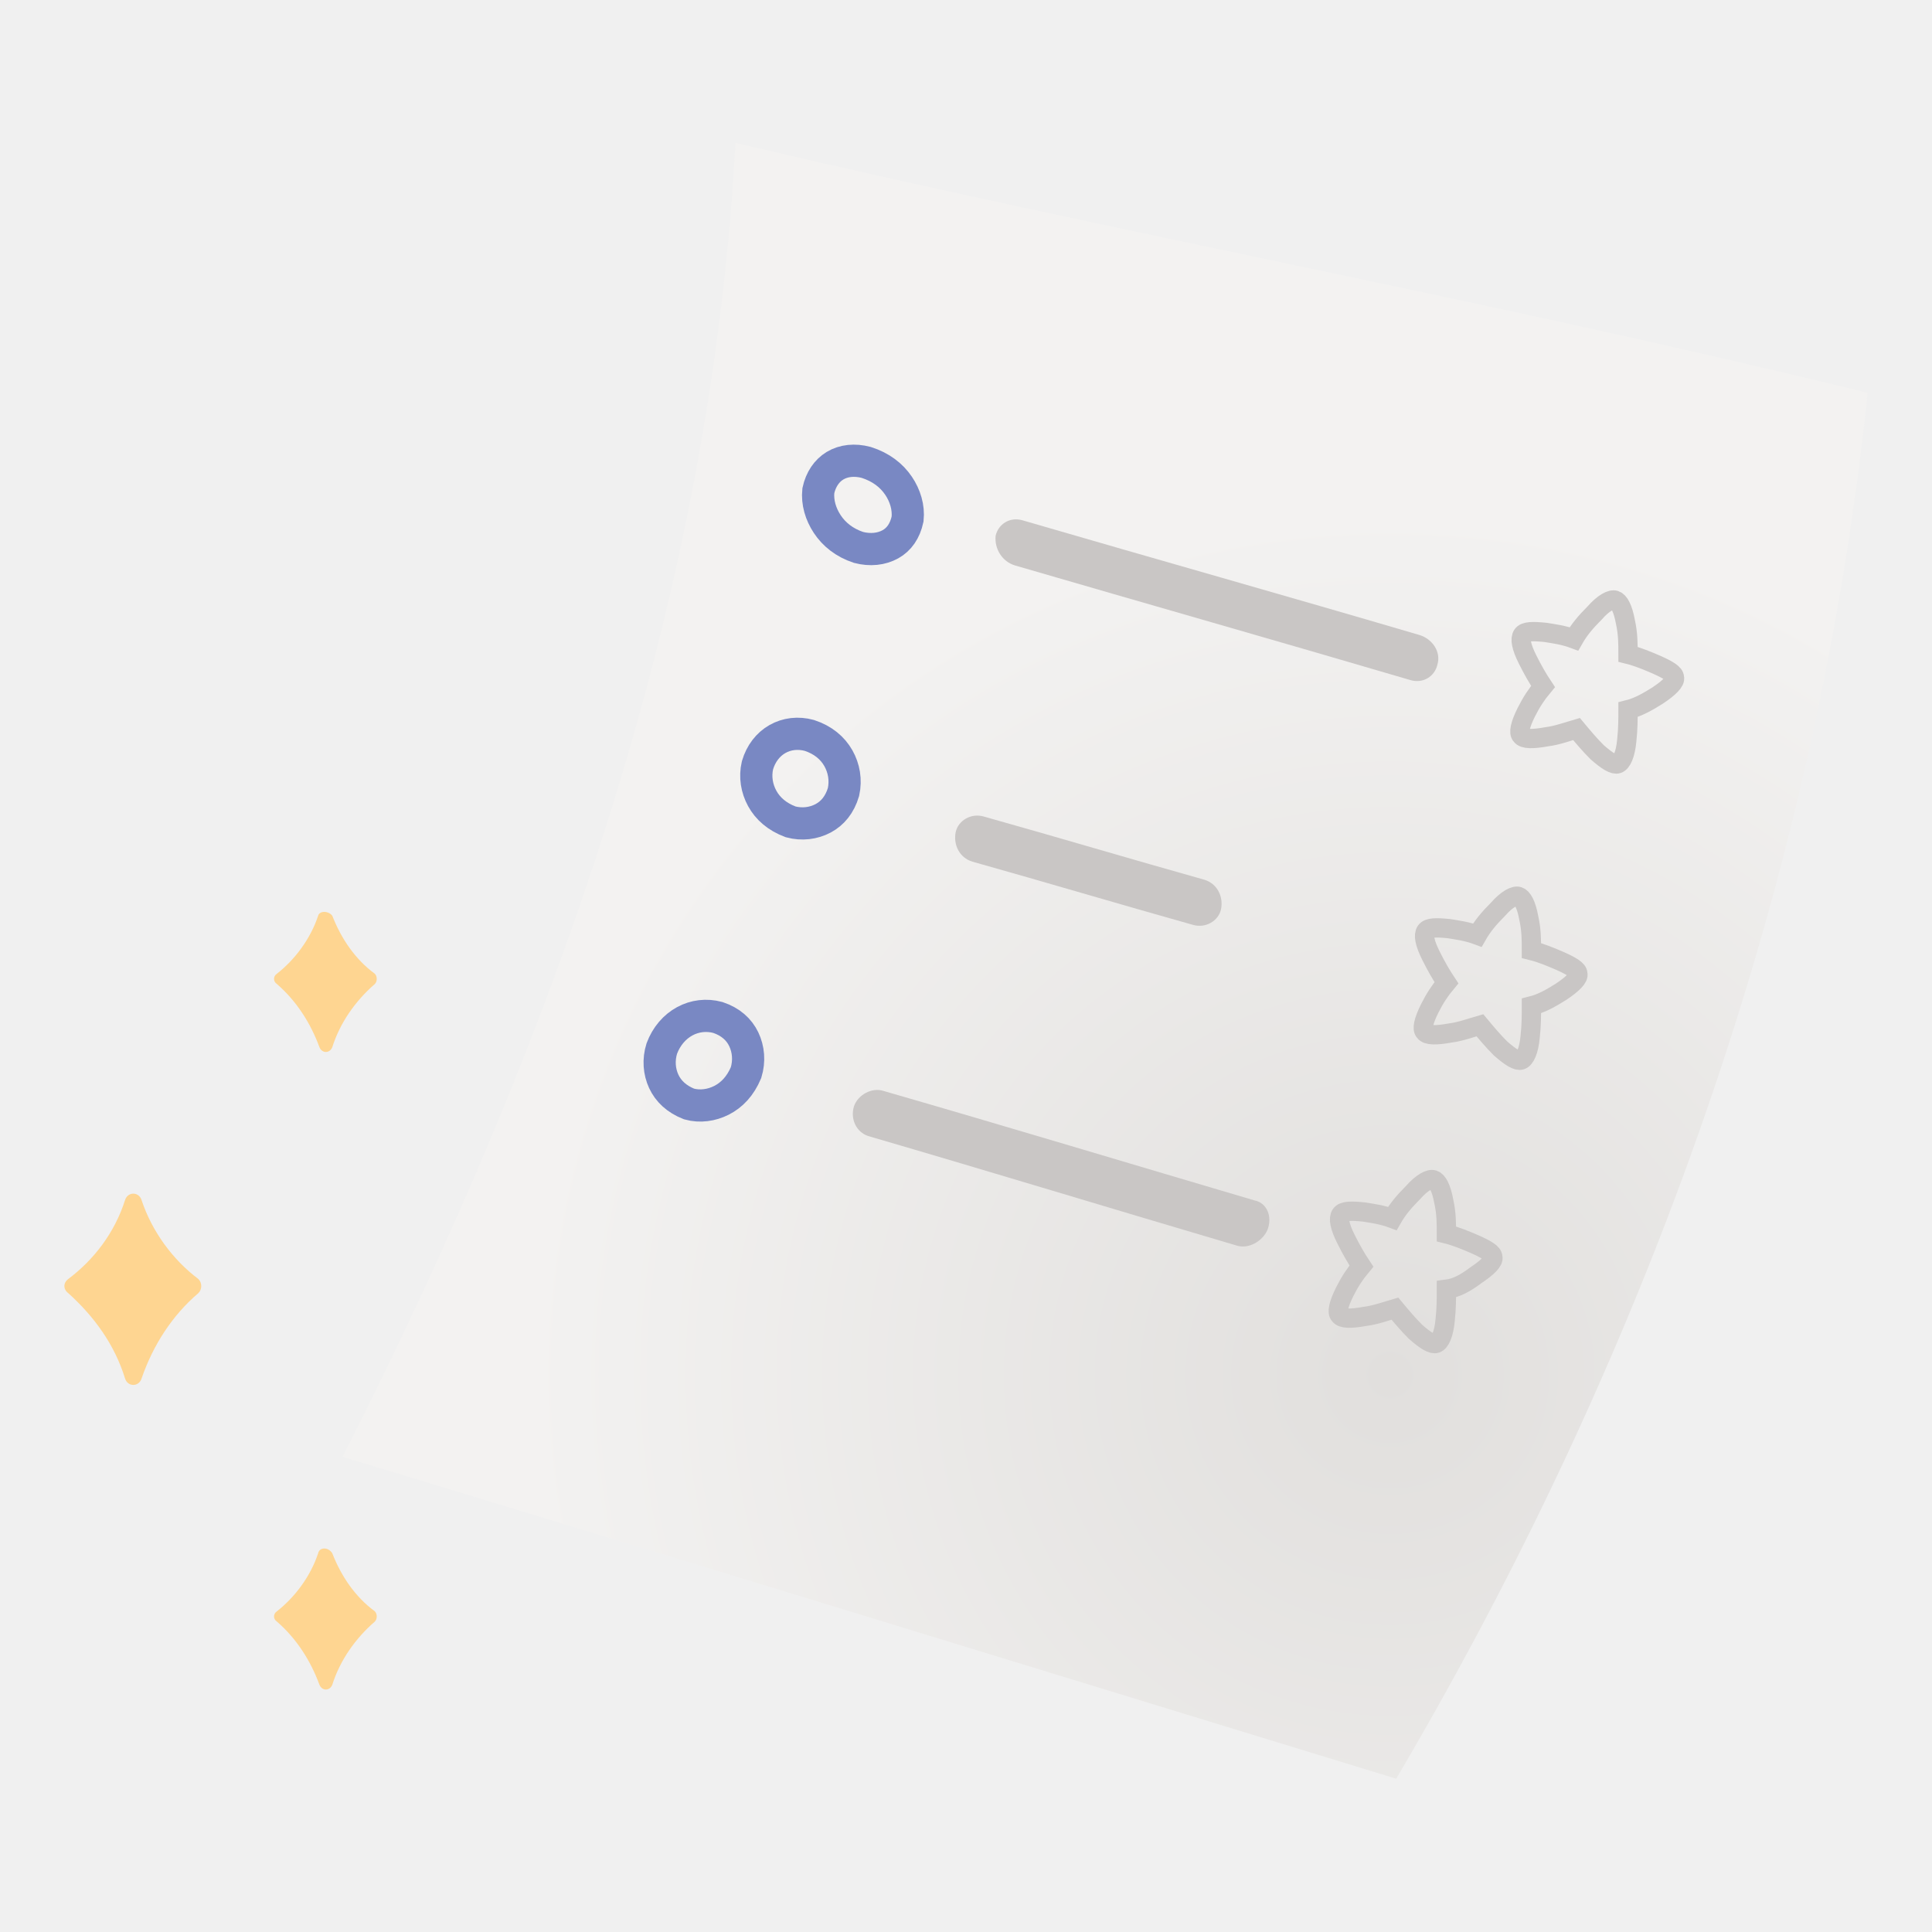
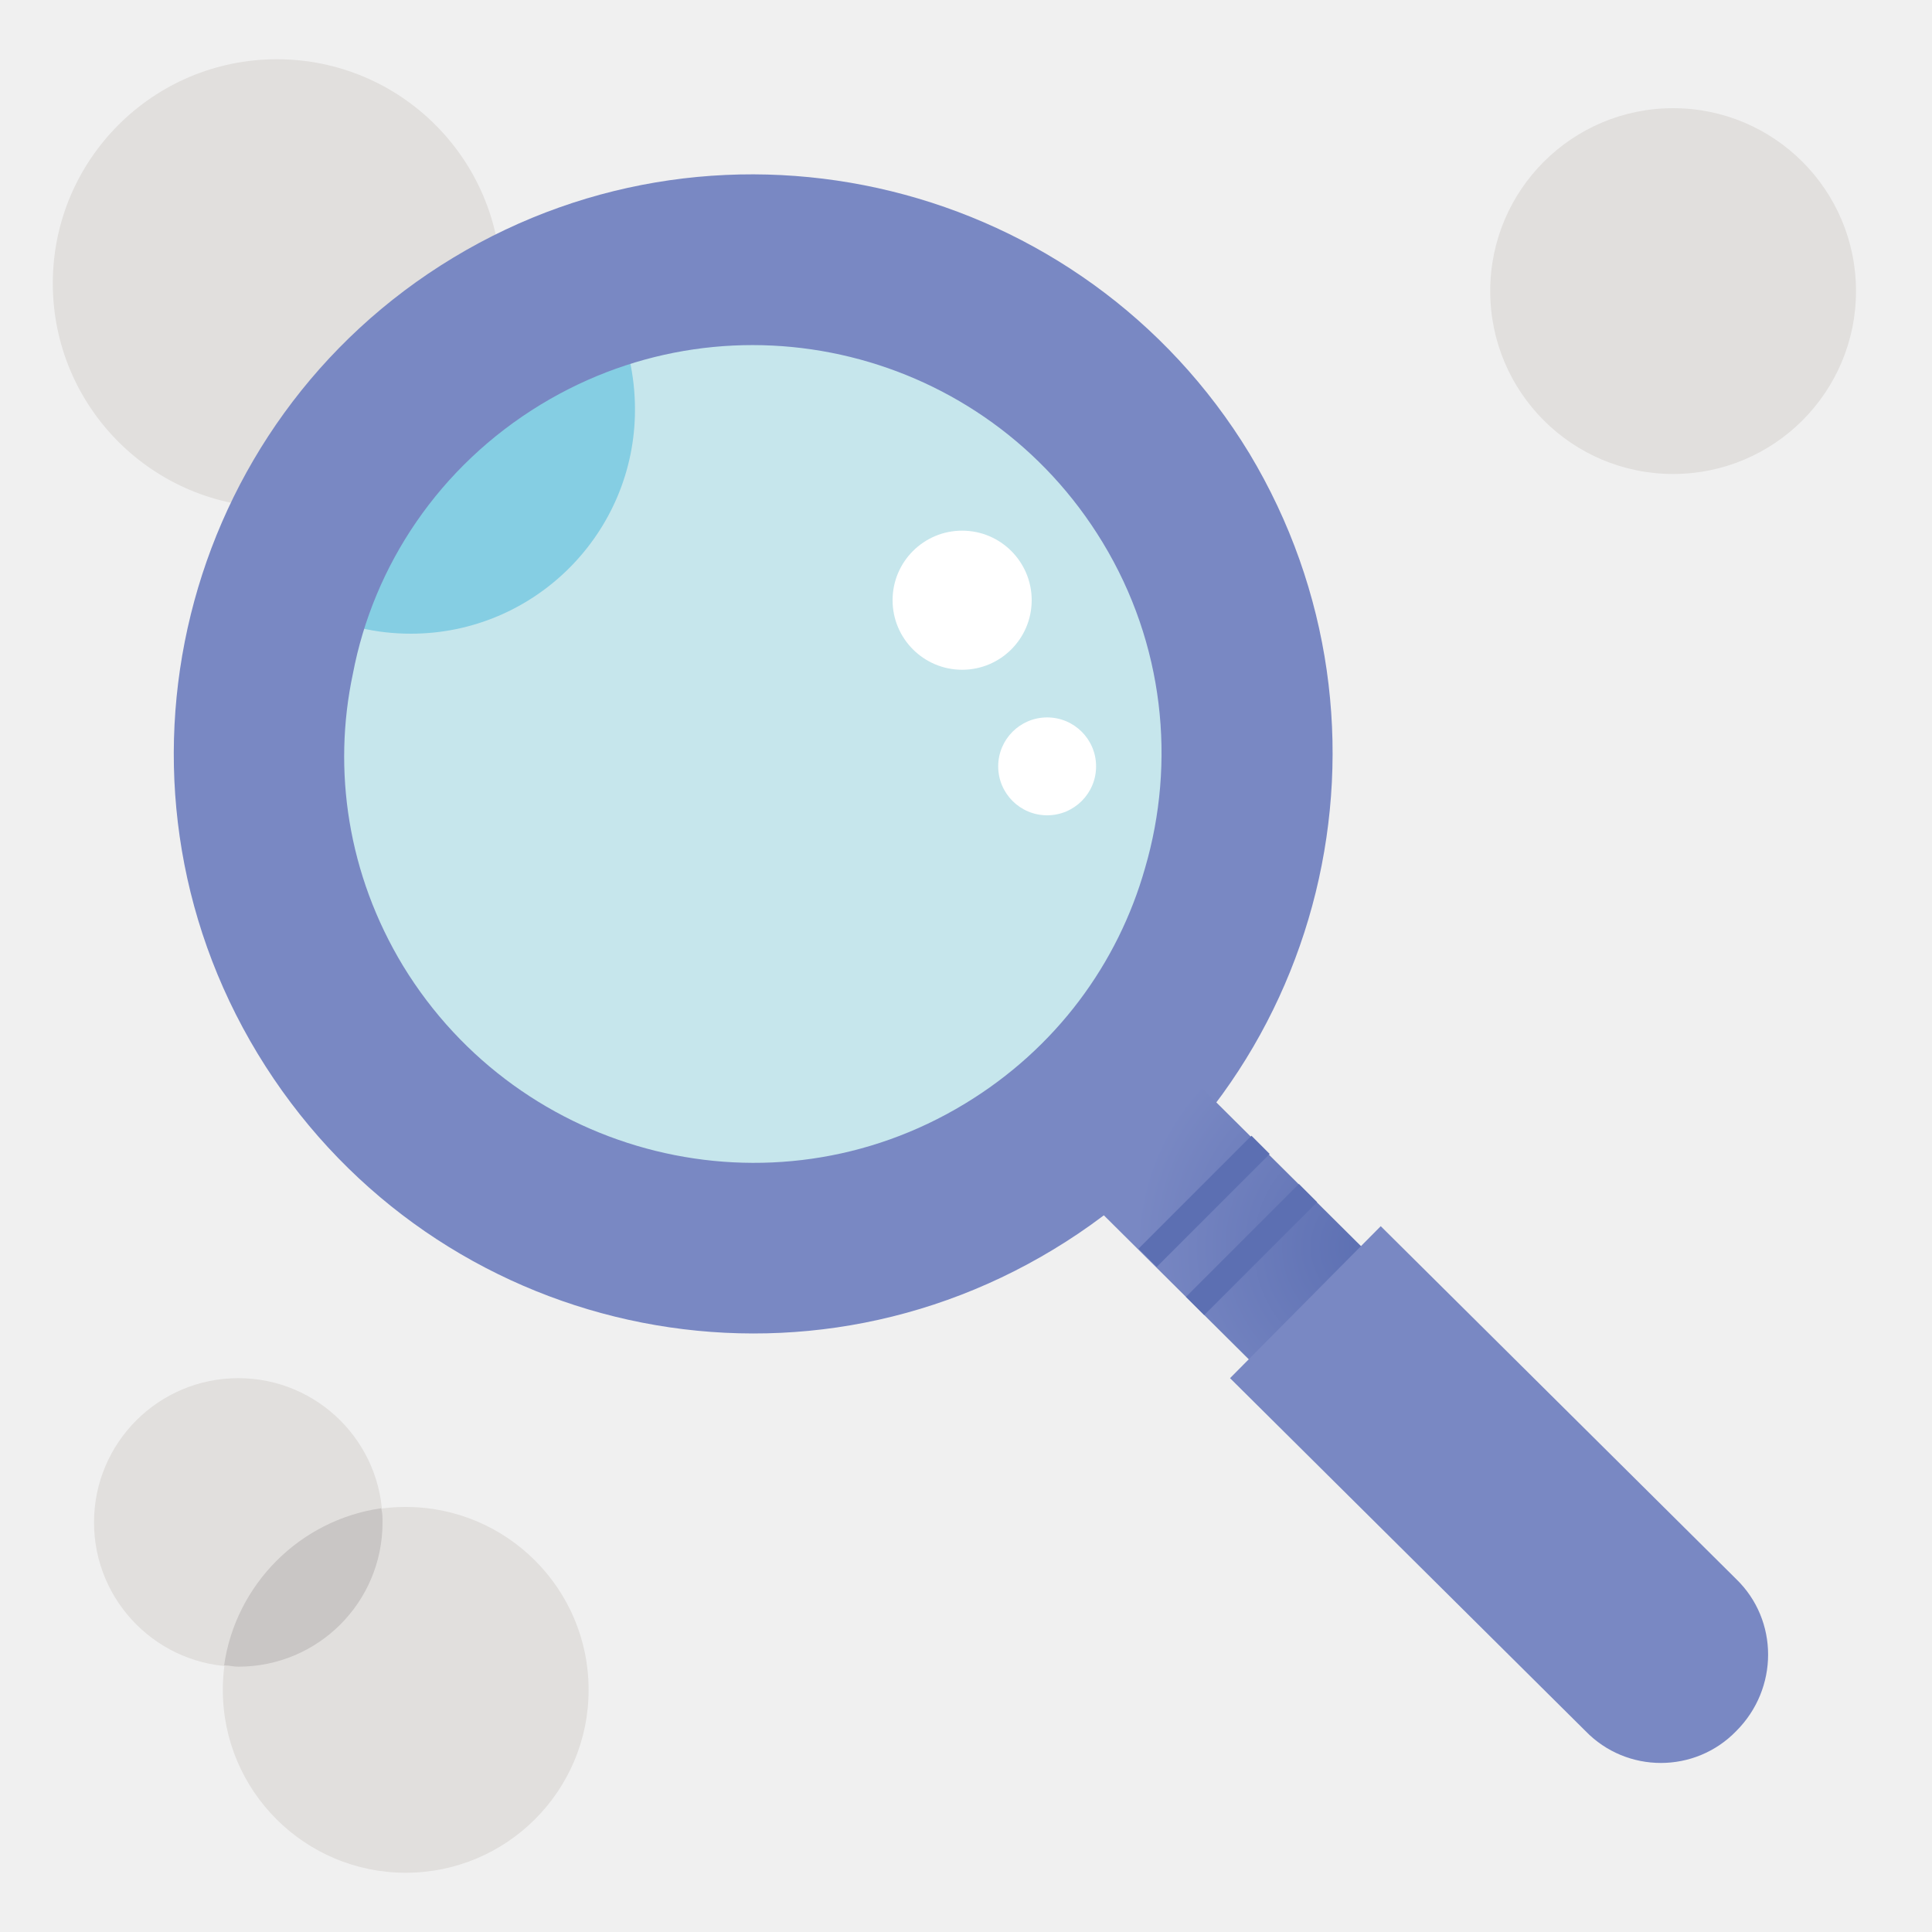
<svg xmlns="http://www.w3.org/2000/svg" viewBox="0 0 150 150" version="1.1">
  <defs>
-     <radialGradient cx="68.573%" cy="75.157%" fx="68.573%" fy="75.157%" r="56.269%" gradientTransform="translate(0.685732,0.751567),scale(1,0.932283),translate(-0.685732,-0.751567)" id="radialGradient-1">
-       <stop stop-color="#E1DFDD" offset="0%" />
-       <stop stop-color="#F3F2F1" offset="100%" />
+     <radialGradient cx="69.874%" cy="46.072%" fx="69.874%" fy="46.072%" r="49.657%" gradientTransform="translate(0.698743,0.460717),scale(0.997506,1),translate(-0.698743,-0.460717)" id="radialGradient-1">
+       <stop stop-color="#5C6FB2" offset="0%" />
+       <stop stop-color="#7988C3" offset="92.35%" />
    </radialGradient>
  </defs>
-   <g id="List-/-All" stroke="none" stroke-width="1" fill="none" fill-rule="evenodd">
-     <g id="Group" transform="translate(5, 11.1)" fill-rule="nonzero">
-       <path d="M21.6,102 C49.3,110.4 76.6,118.8 103.4,127 C124.1,91.9 136.3,55.1 140,19.4 C110.6,12.2 82.2,7.1 52.1,0 C50.3,33.9 39.2,67.4 21.6,102 Z" id="Path" fill="url(#radialGradient-1)" />
-       <g id="Paper-list" transform="translate(44, 22.9)">
-         <path d="M2.383,47.405 C2.106,48.29 2.18,49.192 2.533,49.956 C2.888,50.723 3.533,51.333 4.497,51.713 C5.345,51.947 6.239,51.819 7.011,51.43 C7.819,51.022 8.485,50.321 8.923,49.274 C9.196,48.383 9.115,47.459 8.745,46.686 C8.381,45.926 7.727,45.329 6.738,44.997 C5.845,44.754 4.937,44.872 4.165,45.291 C3.38,45.717 2.742,46.448 2.383,47.405 Z" id="Path" stroke="#7988C3" stroke-width="2.5" />
-         <path d="M9.81,25.417 C9.602,26.311 9.758,27.22 10.178,27.988 C10.613,28.782 11.335,29.415 12.382,29.808 C13.264,30.044 14.162,29.929 14.903,29.536 C15.637,29.147 16.197,28.476 16.489,27.488 C16.694,26.562 16.526,25.637 16.092,24.869 C15.64,24.068 14.895,23.446 13.84,23.098 C12.961,22.857 12.081,22.967 11.356,23.381 C10.636,23.792 10.08,24.498 9.81,25.417 Z" id="Path" stroke="#7988C3" stroke-width="2.5" />
-         <path d="M14.535,4.099 C14.441,5.003 14.718,5.917 15.224,6.683 C15.758,7.493 16.557,8.136 17.655,8.501 C18.562,8.738 19.44,8.643 20.136,8.254 C20.8,7.883 21.262,7.236 21.464,6.301 C21.56,5.395 21.28,4.479 20.762,3.712 C20.215,2.903 19.394,2.265 18.252,1.901 C17.356,1.665 16.503,1.752 15.83,2.158 C15.182,2.55 14.726,3.227 14.535,4.099 Z" id="Path" stroke="#7988C3" stroke-width="2.5" />
-         <path d="M48.4,59.2 C38.9,56.4 29.3,53.5 19.6,50.7 C18.7,50.4 17.6,51 17.3,51.9 L17.3,51.9 C17,52.9 17.5,53.9 18.4,54.2 C28,57 37.5,59.9 47,62.7 C47.9,63 49,62.4 49.4,61.5 C49.4,61.5 49.4,61.5 49.4,61.5 C49.8,60.5 49.4,59.4 48.4,59.2 Z" id="Path" fill="#C9C6C5" />
-         <path d="M44.5,34.3 C38.8,32.7 33.1,31 27.4,29.4 C26.4,29.1 25.4,29.7 25.2,30.6 C25.2,30.6 25.2,30.6 25.2,30.6 C25,31.6 25.5,32.6 26.5,32.9 C32.2,34.5 37.9,36.2 43.6,37.8 C44.6,38.1 45.6,37.5 45.8,36.6 L45.8,36.6 C46,35.6 45.5,34.6 44.5,34.3 Z" id="Path" fill="#C9C6C5" />
-         <path d="M61.2,15.3 C51,12.3 40.7,9.4 30.4,6.4 C29.4,6.1 28.5,6.7 28.3,7.6 L28.3,7.6 C28.2,8.6 28.8,9.6 29.8,9.9 C40.1,12.9 50.3,15.8 60.5,18.8 C61.5,19.1 62.4,18.5 62.6,17.6 C62.6,17.6 62.6,17.6 62.6,17.6 C62.9,16.6 62.2,15.6 61.2,15.3 Z" id="Path" fill="#C9C6C5" />
-       </g>
-       <path d="M19.7,109.5 C19.1,111.3 17.9,112.9 16.5,114 C16.2,114.2 16.2,114.6 16.5,114.8 C18,116.1 19.1,117.8 19.8,119.7 C20,120.2 20.6,120.2 20.8,119.7 C21.4,117.8 22.6,116.1 24.1,114.8 C24.3,114.6 24.3,114.2 24.1,114 C22.6,112.9 21.5,111.3 20.8,109.5 C20.5,109 19.8,109 19.7,109.5 Z" id="Sparkle-3" fill="#FED591" />
-       <path d="M4.7,82.1 C3.9,84.6 2.3,86.7 0.3,88.2 C-0.1,88.5 -0.1,89 0.3,89.3 C2.3,91.1 3.9,93.3 4.7,95.9 C4.9,96.6 5.8,96.6 6,95.9 C6.9,93.3 8.4,91 10.4,89.3 C10.7,89 10.7,88.5 10.4,88.2 C8.4,86.7 6.8,84.5 6,82.1 C5.8,81.4 4.9,81.4 4.7,82.1 Z" id="Sparkle-2" fill="#FED591" />
-       <path d="M19.7,60 C19.1,61.8 17.9,63.4 16.5,64.5 C16.2,64.7 16.2,65.1 16.5,65.3 C18,66.6 19.1,68.3 19.8,70.2 C20,70.7 20.6,70.7 20.8,70.2 C21.4,68.3 22.6,66.6 24.1,65.3 C24.3,65.1 24.3,64.7 24.1,64.5 C22.6,63.4 21.5,61.8 20.8,60 C20.5,59.6 19.8,59.6 19.7,60 Z" id="Sparkle-1" fill="#FED591" />
-       <path d="M109.6,87.9 C110.5,87.3 111,86.8 110.9,86.5 C110.9,86.2 110.4,85.9 109.5,85.5 C108.8,85.2 108.1,84.9 107.3,84.7 C107.3,83.9 107.3,83.1 107.1,82.2 C106.9,81.1 106.6,80.6 106.3,80.5 C106,80.4 105.4,80.7 104.7,81.5 C104,82.2 103.5,82.8 103.1,83.5 C102.3,83.2 101.5,83.1 100.9,83 C99.9,82.9 99.3,82.9 99.1,83.2 C98.9,83.5 99,84.1 99.5,85.1 C99.9,85.9 100.3,86.6 100.7,87.2 C100.2,87.8 99.8,88.4 99.4,89.2 C98.9,90.2 98.8,90.8 99,91 C99.2,91.3 99.9,91.3 101,91.1 C101.8,91 102.6,90.7 103.3,90.5 C103.8,91.1 104.3,91.7 104.9,92.3 C105.7,93 106.2,93.3 106.5,93.2 C106.8,93.1 107.1,92.5 107.2,91.4 C107.3,90.5 107.3,89.7 107.3,89 C108.1,88.9 108.8,88.5 109.6,87.9 Z" id="Star-3" stroke="#C9C6C5" stroke-width="1.5" />
-       <path d="M116.2,65.9 C117.1,65.3 117.6,64.8 117.5,64.5 C117.5,64.2 117,63.9 116.1,63.5 C115.4,63.2 114.7,62.9 113.9,62.7 C113.9,61.9 113.9,61.1 113.7,60.2 C113.5,59.1 113.2,58.6 112.9,58.5 C112.6,58.4 112,58.7 111.3,59.5 C110.6,60.2 110.1,60.8 109.7,61.5 C108.9,61.2 108.1,61.1 107.5,61 C106.5,60.9 105.9,60.9 105.7,61.2 C105.5,61.5 105.6,62.1 106.1,63.1 C106.5,63.9 106.9,64.6 107.3,65.2 C106.8,65.8 106.4,66.4 106,67.2 C105.5,68.2 105.4,68.8 105.6,69 C105.8,69.3 106.5,69.3 107.6,69.1 C108.4,69 109.2,68.7 109.9,68.5 C110.4,69.1 110.9,69.7 111.5,70.3 C112.3,71 112.8,71.3 113.1,71.2 C113.4,71.1 113.7,70.5 113.8,69.4 C113.9,68.5 113.9,67.7 113.9,67 C114.7,66.8 115.4,66.4 116.2,65.9 Z" id="Star-2" stroke="#C9C6C5" stroke-width="1.5" />
-       <path d="M123.7,42.9 C124.6,42.3 125.1,41.8 125,41.5 C125,41.2 124.5,40.9 123.6,40.5 C122.9,40.2 122.2,39.9 121.4,39.7 C121.4,38.9 121.4,38.1 121.2,37.2 C121,36.1 120.7,35.6 120.4,35.5 C120.1,35.4 119.5,35.7 118.8,36.5 C118.1,37.2 117.6,37.8 117.2,38.5 C116.4,38.2 115.6,38.1 115,38 C114,37.9 113.4,37.9 113.2,38.2 C113,38.5 113.1,39.1 113.6,40.1 C114,40.9 114.4,41.6 114.8,42.2 C114.3,42.8 113.9,43.4 113.5,44.2 C113,45.2 112.9,45.8 113.1,46 C113.3,46.3 114,46.3 115.1,46.1 C115.9,46 116.7,45.7 117.4,45.5 C117.9,46.1 118.4,46.7 119,47.3 C119.8,48 120.3,48.3 120.6,48.2 C120.9,48.1 121.2,47.5 121.3,46.4 C121.4,45.5 121.4,44.7 121.4,44 C122.2,43.8 122.9,43.4 123.7,42.9 Z" id="Star-1" stroke="#C9C6C5" stroke-width="1.5" />
-     </g>
+   <g id="Search-/-Search" stroke="none" stroke-width="1" fill="none" fill-rule="evenodd">
+     <circle id="Oval" fill="#E1DFDD" fill-rule="nonzero" cx="21.5" cy="22" r="17.4" />
+     <circle id="Oval" fill="#C6E6EC" fill-rule="nonzero" cx="58.3" cy="57.9" r="35.4" />
+     <path d="M24.5,47.5 C26.7,48.6 29.2,49.2 31.9,49.2 C41.5,49.2 49.3,41.4 49.3,31.8 C49.3,29.1 48.7,26.5 47.6,24.3 C36.6,27.7 27.9,36.5 24.5,47.5 Z" id="Path" fill="#85CEE3" fill-rule="nonzero" />
+     <circle id="Oval" cx="58.3" cy="57.9" r="35.4" />
+     <path d="M97,35.2 C84.1,14 56.4,7.2 35.2,20 C14,32.8 7.1,60.5 20,81.8 C32.9,103.1 60.5,109.9 81.8,97 C103,84.2 109.8,56.5 97,35.2 Z M74.9,85.7 C59.9,94.8 40.4,89.9 31.3,75 C27,67.9 25.8,59.8 27.4,52.3 C29,43.9 34.1,36.2 42,31.4 C57,22.3 76.5,27.1 85.6,42.1 C90.4,50 91.3,59.2 88.9,67.4 C86.8,74.8 82,81.4 74.9,85.7 Z" id="Shape" fill="#7988C3" fill-rule="nonzero" />
+     <polygon id="Path" fill="url(#radialGradient-1)" fill-rule="nonzero" points="109.9 118.4 78.5 87.2 87.2 78.4 118.6 109.6" />
+     <path d="M123.1,134.4 L95.5,107 L107.2,95.2 L134.8,122.6 C138.1,125.8 138.1,131.1 134.8,134.4 L134.8,134.4 C131.6,137.7 126.3,137.7 123.1,134.4 Z" id="Path" fill="#7988C3" fill-rule="nonzero" />
+     <rect id="Rectangle" fill="#5C6FB2" fill-rule="nonzero" transform="translate(93.48738, 93.26868) rotate(-45) translate(-93.48738, -93.26868) " x="87.287" y="92.269" width="12.4" height="2" />
+     <rect id="Rectangle" fill="#5C6FB2" fill-rule="nonzero" transform="translate(97.16912, 97.01278) rotate(-45) translate(-97.16912, -97.01278) " x="90.969" y="96.013" width="12.4" height="2" />
+     <circle id="Oval" fill="#FFFFFF" fill-rule="nonzero" cx="74.7" cy="46.6" r="5.4" />
+     <circle id="Oval" fill="#FFFFFF" fill-rule="nonzero" cx="81.3" cy="59.5" r="3.8" />
+     <circle id="Oval" fill="#E1DFDD" fill-rule="nonzero" cx="129.9" cy="22.6" r="14.2" />
+     <circle id="Oval" fill="#E1DFDD" fill-rule="nonzero" cx="31.5" cy="131.2" r="14.2" />
+     <circle id="Oval" fill="#E1DFDD" fill-rule="nonzero" cx="18.5" cy="118.2" r="11.2" />
+     <path d="M17.4,129.3 C17.8,129.3 18.1,129.4 18.5,129.4 C24.7,129.4 29.7,124.4 29.7,118.2 C29.7,117.8 29.7,117.5 29.6,117.1 C23.3,118 18.3,123 17.4,129.3 Z" id="Path" fill="#C9C6C5" fill-rule="nonzero" />
  </g>
</svg>
